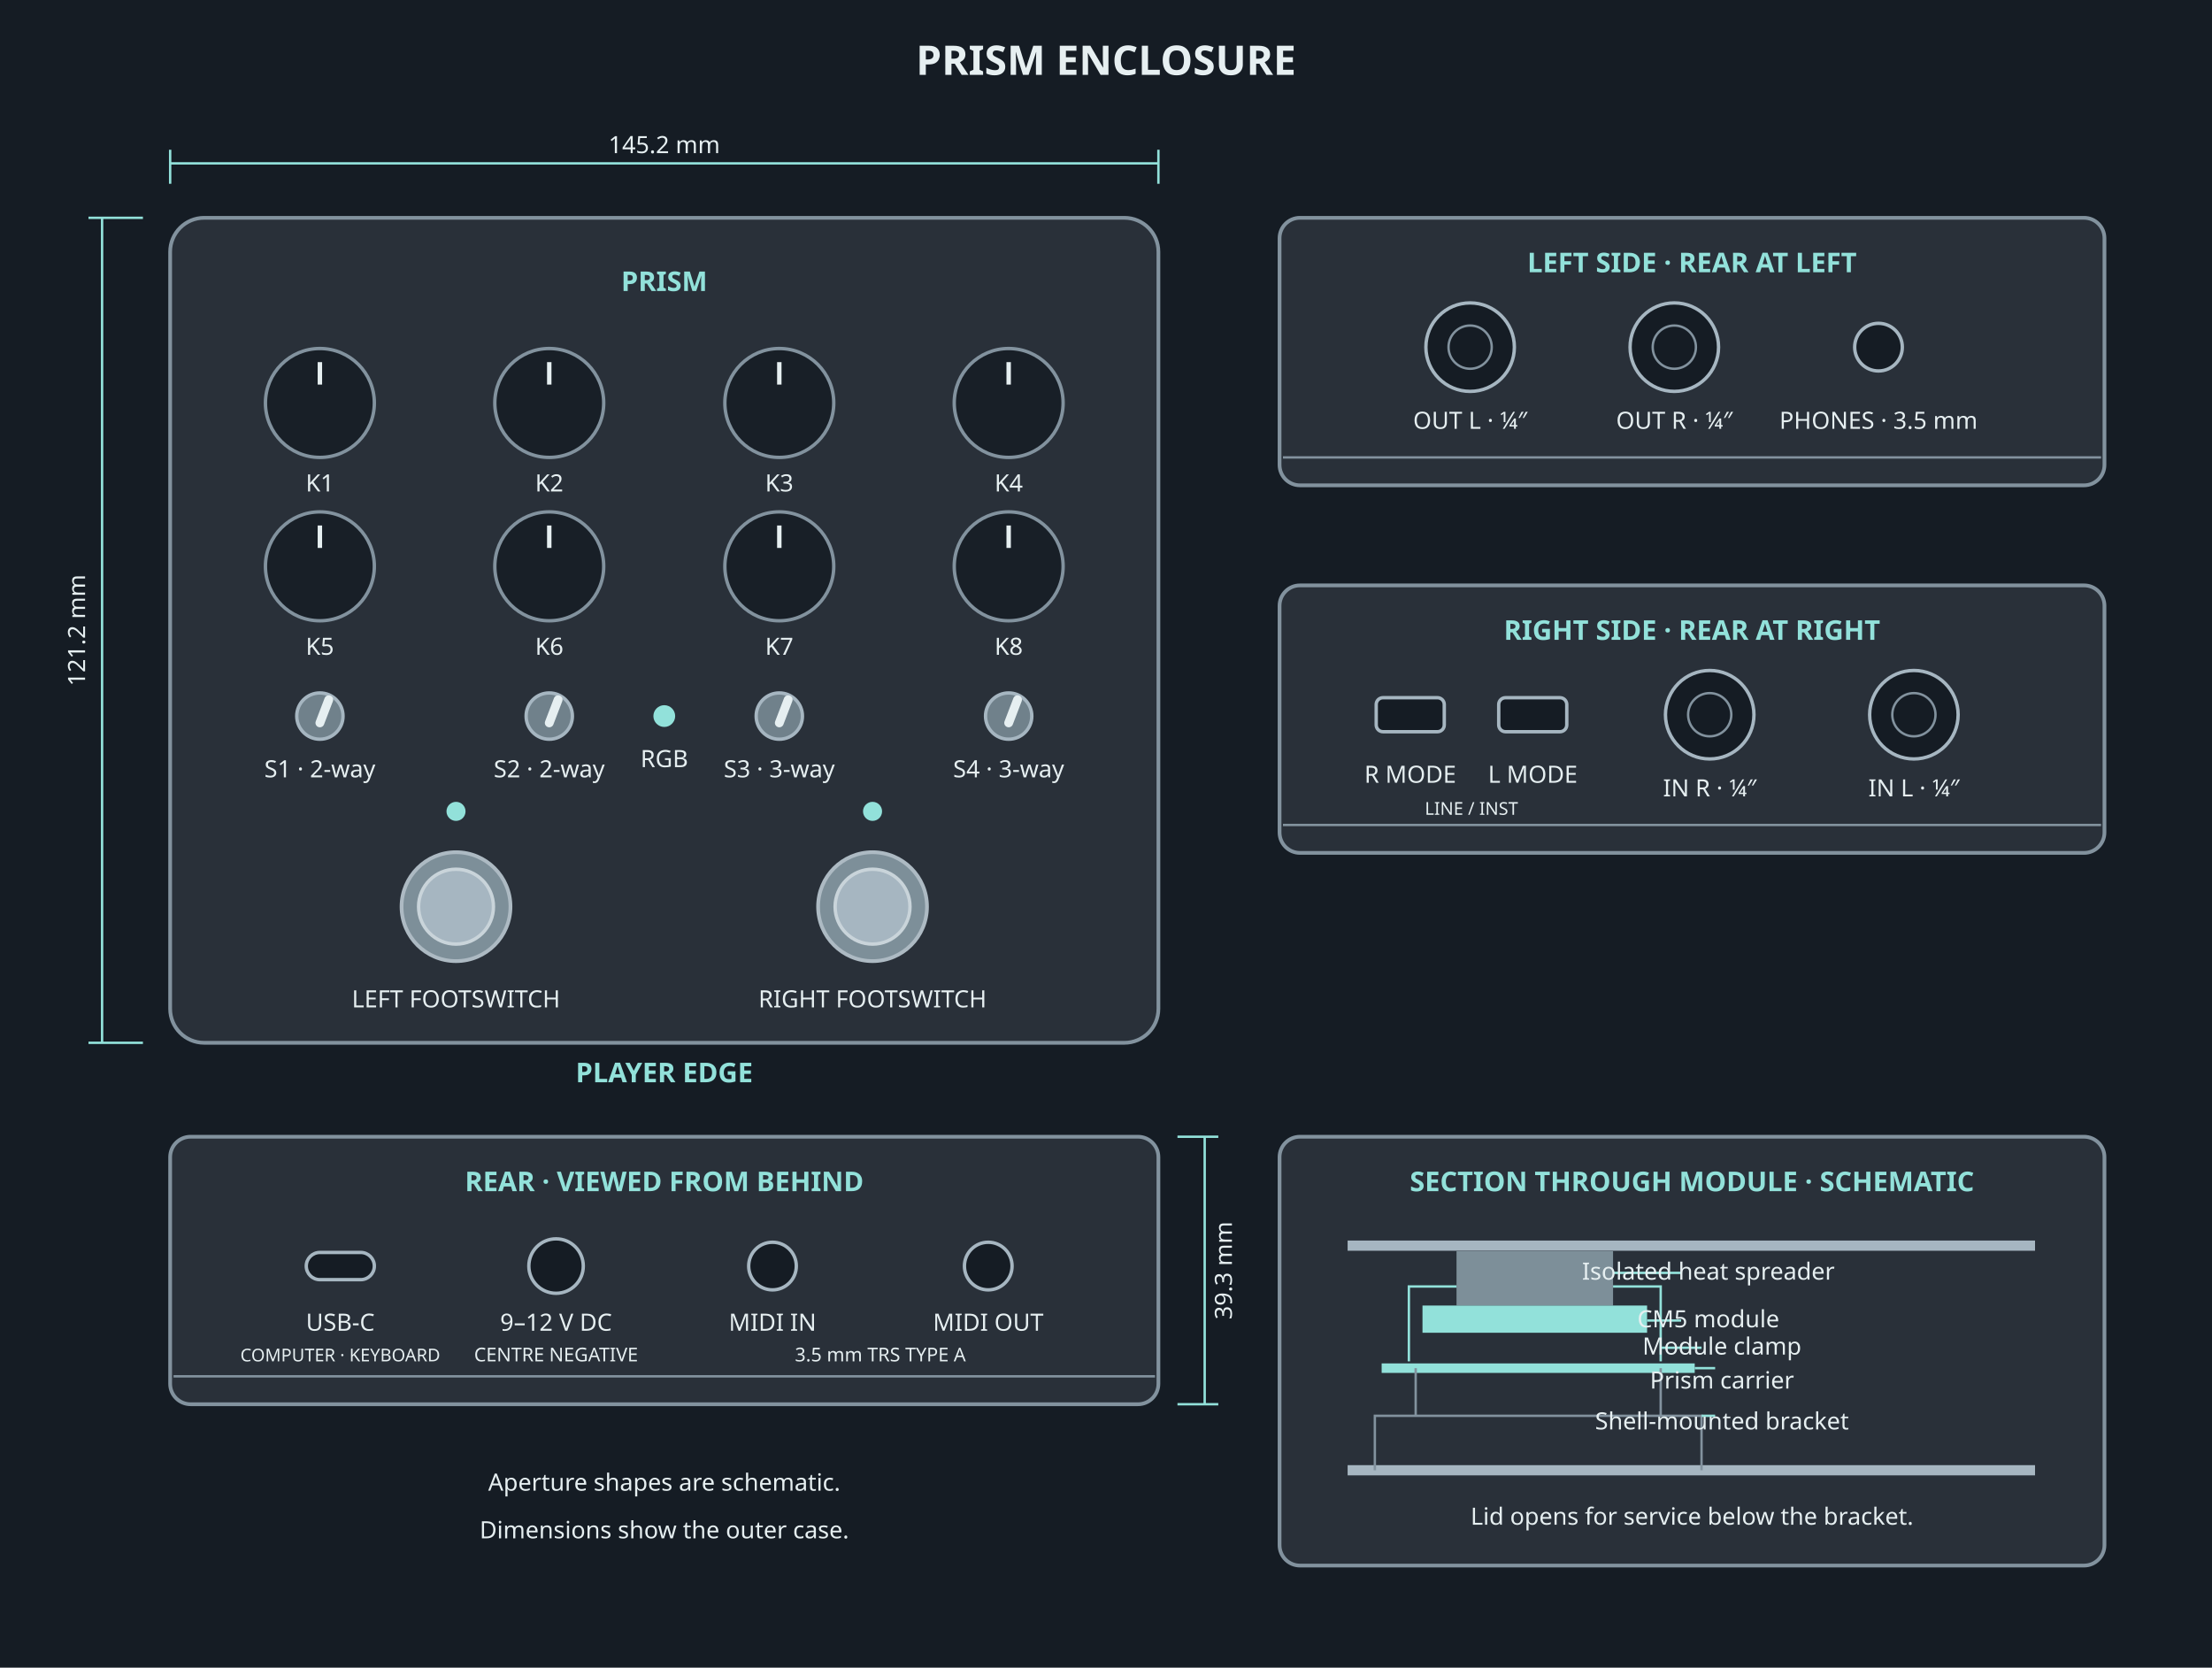
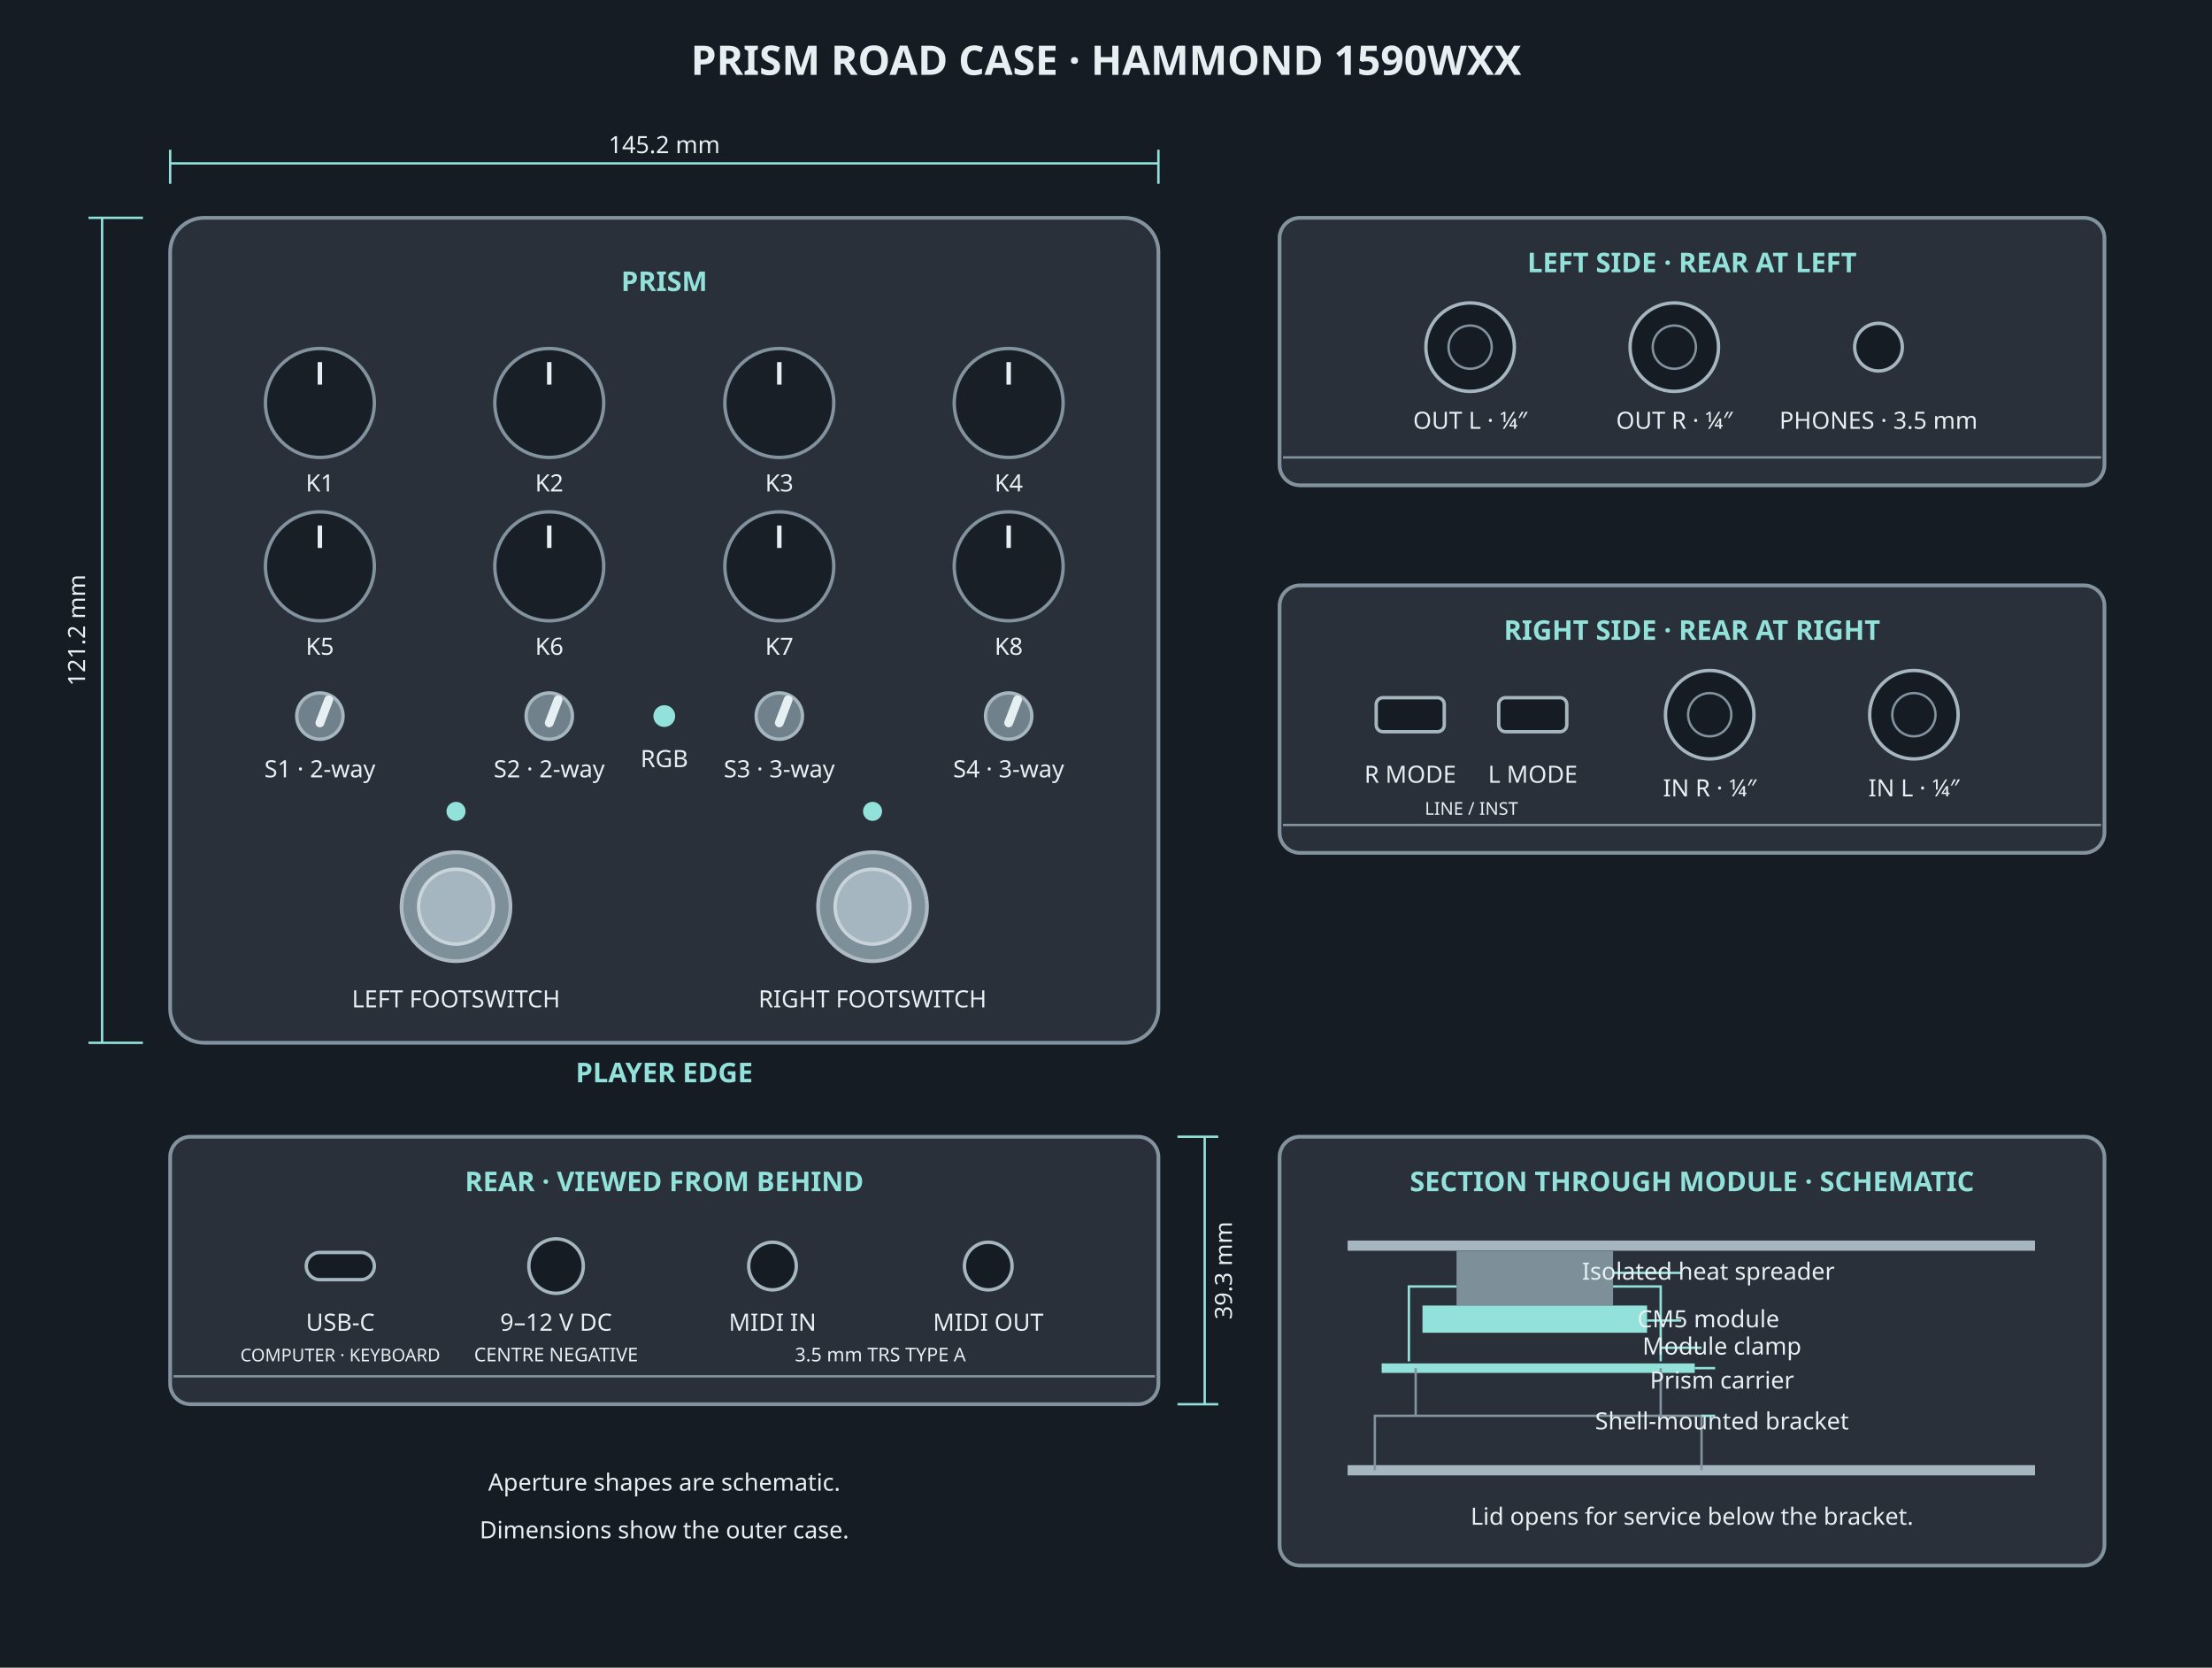
<svg xmlns="http://www.w3.org/2000/svg" viewBox="0 0 325 245" role="img" aria-labelledby="title description">
  <style>
    text { font: 3.5px sans-serif; fill: #e6eff1; text-anchor: middle }
    .title { font-size: 6px; font-weight: bold }
    .caption { font-size: 4px; font-weight: bold; fill: #92e1da }
    .dim { stroke: #92e1da; stroke-width: .35; fill: none }
    .case { fill: #293039; stroke: #82929e; stroke-width: .55 }
    .seam { fill: none; stroke: #82929e; stroke-width: .35 }
    .port { fill: #151c24; stroke: #a6b6c1; stroke-width: .5 }
    .led { fill: #92e1da }
  </style>
  <rect width="325" height="245" fill="#151c24" />
-   <text x="162.5" y="11" class="title">PRISM ENCLOSURE</text>
+   <text x="162.5" y="11" class="title">PRISM ROAD CASE · HAMMOND 1590WXX</text>
  <defs>
    <g id="knob">
      <circle r="8" fill="#181f27" stroke="#82929e" stroke-width=".5" />
      <path d="M0 -6V-2.7" stroke="#e6eff1" stroke-width=".65" />
    </g>
    <g id="toggle">
      <circle r="3.4" fill="#70818b" stroke="#a6b6c1" stroke-width=".5" />
      <path d="M0 1L1.3 -2.4" stroke="#e6eff1" stroke-linecap="round" stroke-width="1.3" />
    </g>
    <g id="foot">
      <circle r="8" fill="#7d8f99" stroke="#adbac3" stroke-width=".55" />
      <circle r="5.5" fill="#a6b6c1" stroke="#c9d4da" stroke-width=".5" />
    </g>
    <g id="side">
      <rect width="121.2" height="39.3" rx="3" class="case" />
      <path d="M.5 35.2H120.7" class="seam" />
    </g>
    <g id="audio">
      <circle r="6.5" class="port" />
      <circle r="3.175" class="seam" />
    </g>
  </defs>
  <g transform="translate(25 32)">
    <path d="M0 -5V-10m0 2H145.2m0 -2v5M-4 0h-8m2 0v121.2m-2 0h8" class="dim" />
    <text x="72.6" y="-9.5">145.2 mm</text>
    <text transform="translate(-12.5 60.6) rotate(-90)">121.2 mm</text>
    <rect width="145.2" height="121.2" rx="5" class="case" />
    <text x="72.6" y="9.2" dominant-baseline="central" class="caption">PRISM</text>
    <g transform="translate(0 27.2)">
      <use href="#knob" x="22" />
      <use href="#knob" x="55.7" />
      <use href="#knob" x="89.5" />
      <use href="#knob" x="123.2" />
      <text x="22" y="13">K1</text>
      <text x="55.7" y="13">K2</text>
      <text x="89.5" y="13">K3</text>
      <text x="123.2" y="13">K4</text>
    </g>
    <g transform="translate(0 51.2)">
      <use href="#knob" x="22" />
      <use href="#knob" x="55.7" />
      <use href="#knob" x="89.5" />
      <use href="#knob" x="123.2" />
      <text x="22" y="13">K5</text>
      <text x="55.7" y="13">K6</text>
      <text x="89.5" y="13">K7</text>
      <text x="123.2" y="13">K8</text>
    </g>
    <g transform="translate(0 73.2)">
      <use href="#toggle" x="22" />
      <use href="#toggle" x="55.7" />
      <use href="#toggle" x="89.5" />
      <use href="#toggle" x="123.2" />
      <circle cx="72.6" r="1.6" class="led" />
      <text x="22" y="9">S1 · 2-way</text>
      <text x="55.7" y="9">S2 · 2-way</text>
      <text x="72.6" y="7.5">RGB</text>
      <text x="89.5" y="9">S3 · 3-way</text>
      <text x="123.2" y="9">S4 · 3-way</text>
    </g>
    <circle cx="42" cy="87.2" r="1.4" class="led" />
    <circle cx="103.2" cy="87.2" r="1.4" class="led" />
    <use href="#foot" x="42" y="101.2" />
    <use href="#foot" x="103.2" y="101.2" />
    <text x="42" y="116">LEFT FOOTSWITCH</text>
    <text x="103.2" y="116">RIGHT FOOTSWITCH</text>
    <text x="72.6" y="127" class="caption">PLAYER EDGE</text>
  </g>
  <g transform="translate(188 32)">
    <use href="#side" />
    <text x="60.6" y="8" class="caption">LEFT SIDE · REAR AT LEFT</text>
    <use href="#audio" x="28" y="19" />
    <use href="#audio" x="58" y="19" />
    <circle cx="88" cy="19" r="3.5" class="port" />
    <text x="28" y="31">OUT L · ¼″</text>
    <text x="58" y="31">OUT R · ¼″</text>
    <text x="88" y="31">PHONES · 3.5 mm</text>
  </g>
  <g transform="translate(188 86)">
    <use href="#side" />
    <text x="60.6" y="8" class="caption">RIGHT SIDE · REAR AT RIGHT</text>
    <use href="#audio" x="93.2" y="19" />
    <use href="#audio" x="63.2" y="19" />
    <rect x="32.2" y="16.5" width="10" height="5" rx="1" class="port" />
    <rect x="14.2" y="16.5" width="10" height="5" rx="1" class="port" />
    <text x="93.2" y="31">IN L · ¼″</text>
    <text x="63.2" y="31">IN R · ¼″</text>
    <text x="37.2" y="29">L MODE</text>
    <text x="19.2" y="29">R MODE</text>
    <text x="28.2" y="33.7" style="font-size:2.6px">LINE / INST</text>
  </g>
  <g transform="translate(25 167)">
    <rect width="145.2" height="39.3" rx="3" class="case" />
    <path d="M.5 35.2H144.7" class="seam" />
    <path d="M148 0h6m-2 0v39.3m-4 0h6" class="dim" />
    <text transform="translate(156 19.65) rotate(-90)">39.3 mm</text>
    <text x="72.6" y="8" class="caption">REAR · VIEWED FROM BEHIND</text>
    <rect x="20" y="17" width="10" height="4" rx="2" class="port" />
    <circle cx="56.7" cy="19" r="4" class="port" />
    <circle cx="88.5" cy="19" r="3.5" class="port" />
    <circle cx="120.2" cy="19" r="3.5" class="port" />
    <text x="25" y="28.5">USB-C</text>
    <text x="25" y="33" style="font-size:2.6px">COMPUTER · KEYBOARD</text>
    <text x="56.7" y="28.5">9–12 V DC</text>
    <text x="56.7" y="33" style="font-size:2.8px">CENTRE NEGATIVE</text>
    <text x="88.5" y="28.5">MIDI IN</text>
    <text x="120.2" y="28.5">MIDI OUT</text>
    <text x="104.35" y="33" style="font-size:2.8px">3.5 mm TRS TYPE A</text>
  </g>
  <g transform="translate(188 167)">
    <rect width="121.2" height="63" rx="3" class="case" />
    <text x="60.6" y="8" class="caption">SECTION THROUGH MODULE · SCHEMATIC</text>
    <path d="M10 16H111M10 49H111" stroke="#a6b6c1" stroke-width="1.5" />
    <rect x="26" y="16.8" width="23" height="8" fill="#7d8f99" />
    <rect x="21" y="24.8" width="33" height="4" fill="#92e1da" />
    <path d="M19 33V22H26m23 0h7v11" class="dim" />
    <path d="M15 34H61" stroke="#92e1da" stroke-width="1.4" />
    <path d="M14 49v-8h48v8M20 41v-7m36 7v-7" class="seam" />
    <path d="M49 20h10m-5 7h5m-3 4h6m-1 3h3m-2 7h2" class="dim" />
    <g style="text-anchor:start">
      <text x="63" y="21">Isolated heat spreader</text>
      <text x="63" y="28">CM5 module</text>
      <text x="65" y="32">Module clamp</text>
      <text x="65" y="37">Prism carrier</text>
      <text x="65" y="43">Shell-mounted bracket</text>
    </g>
    <text x="60.6" y="57">Lid opens for service below the bracket.</text>
  </g>
  <text x="97.6" y="219">Aperture shapes are schematic.</text>
  <text x="97.6" y="226">Dimensions show the outer case.</text>
</svg>
